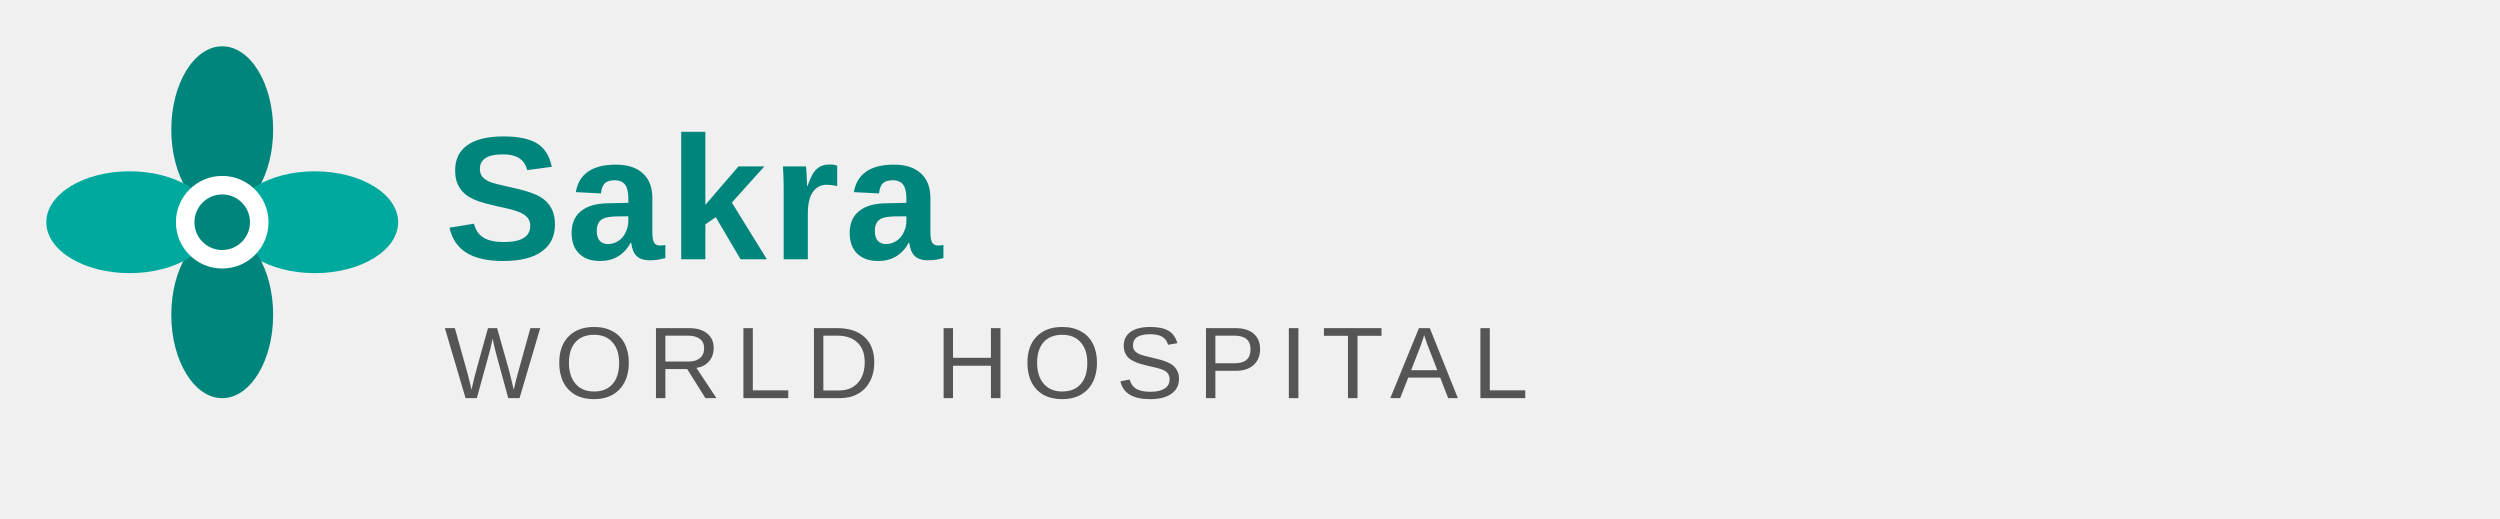
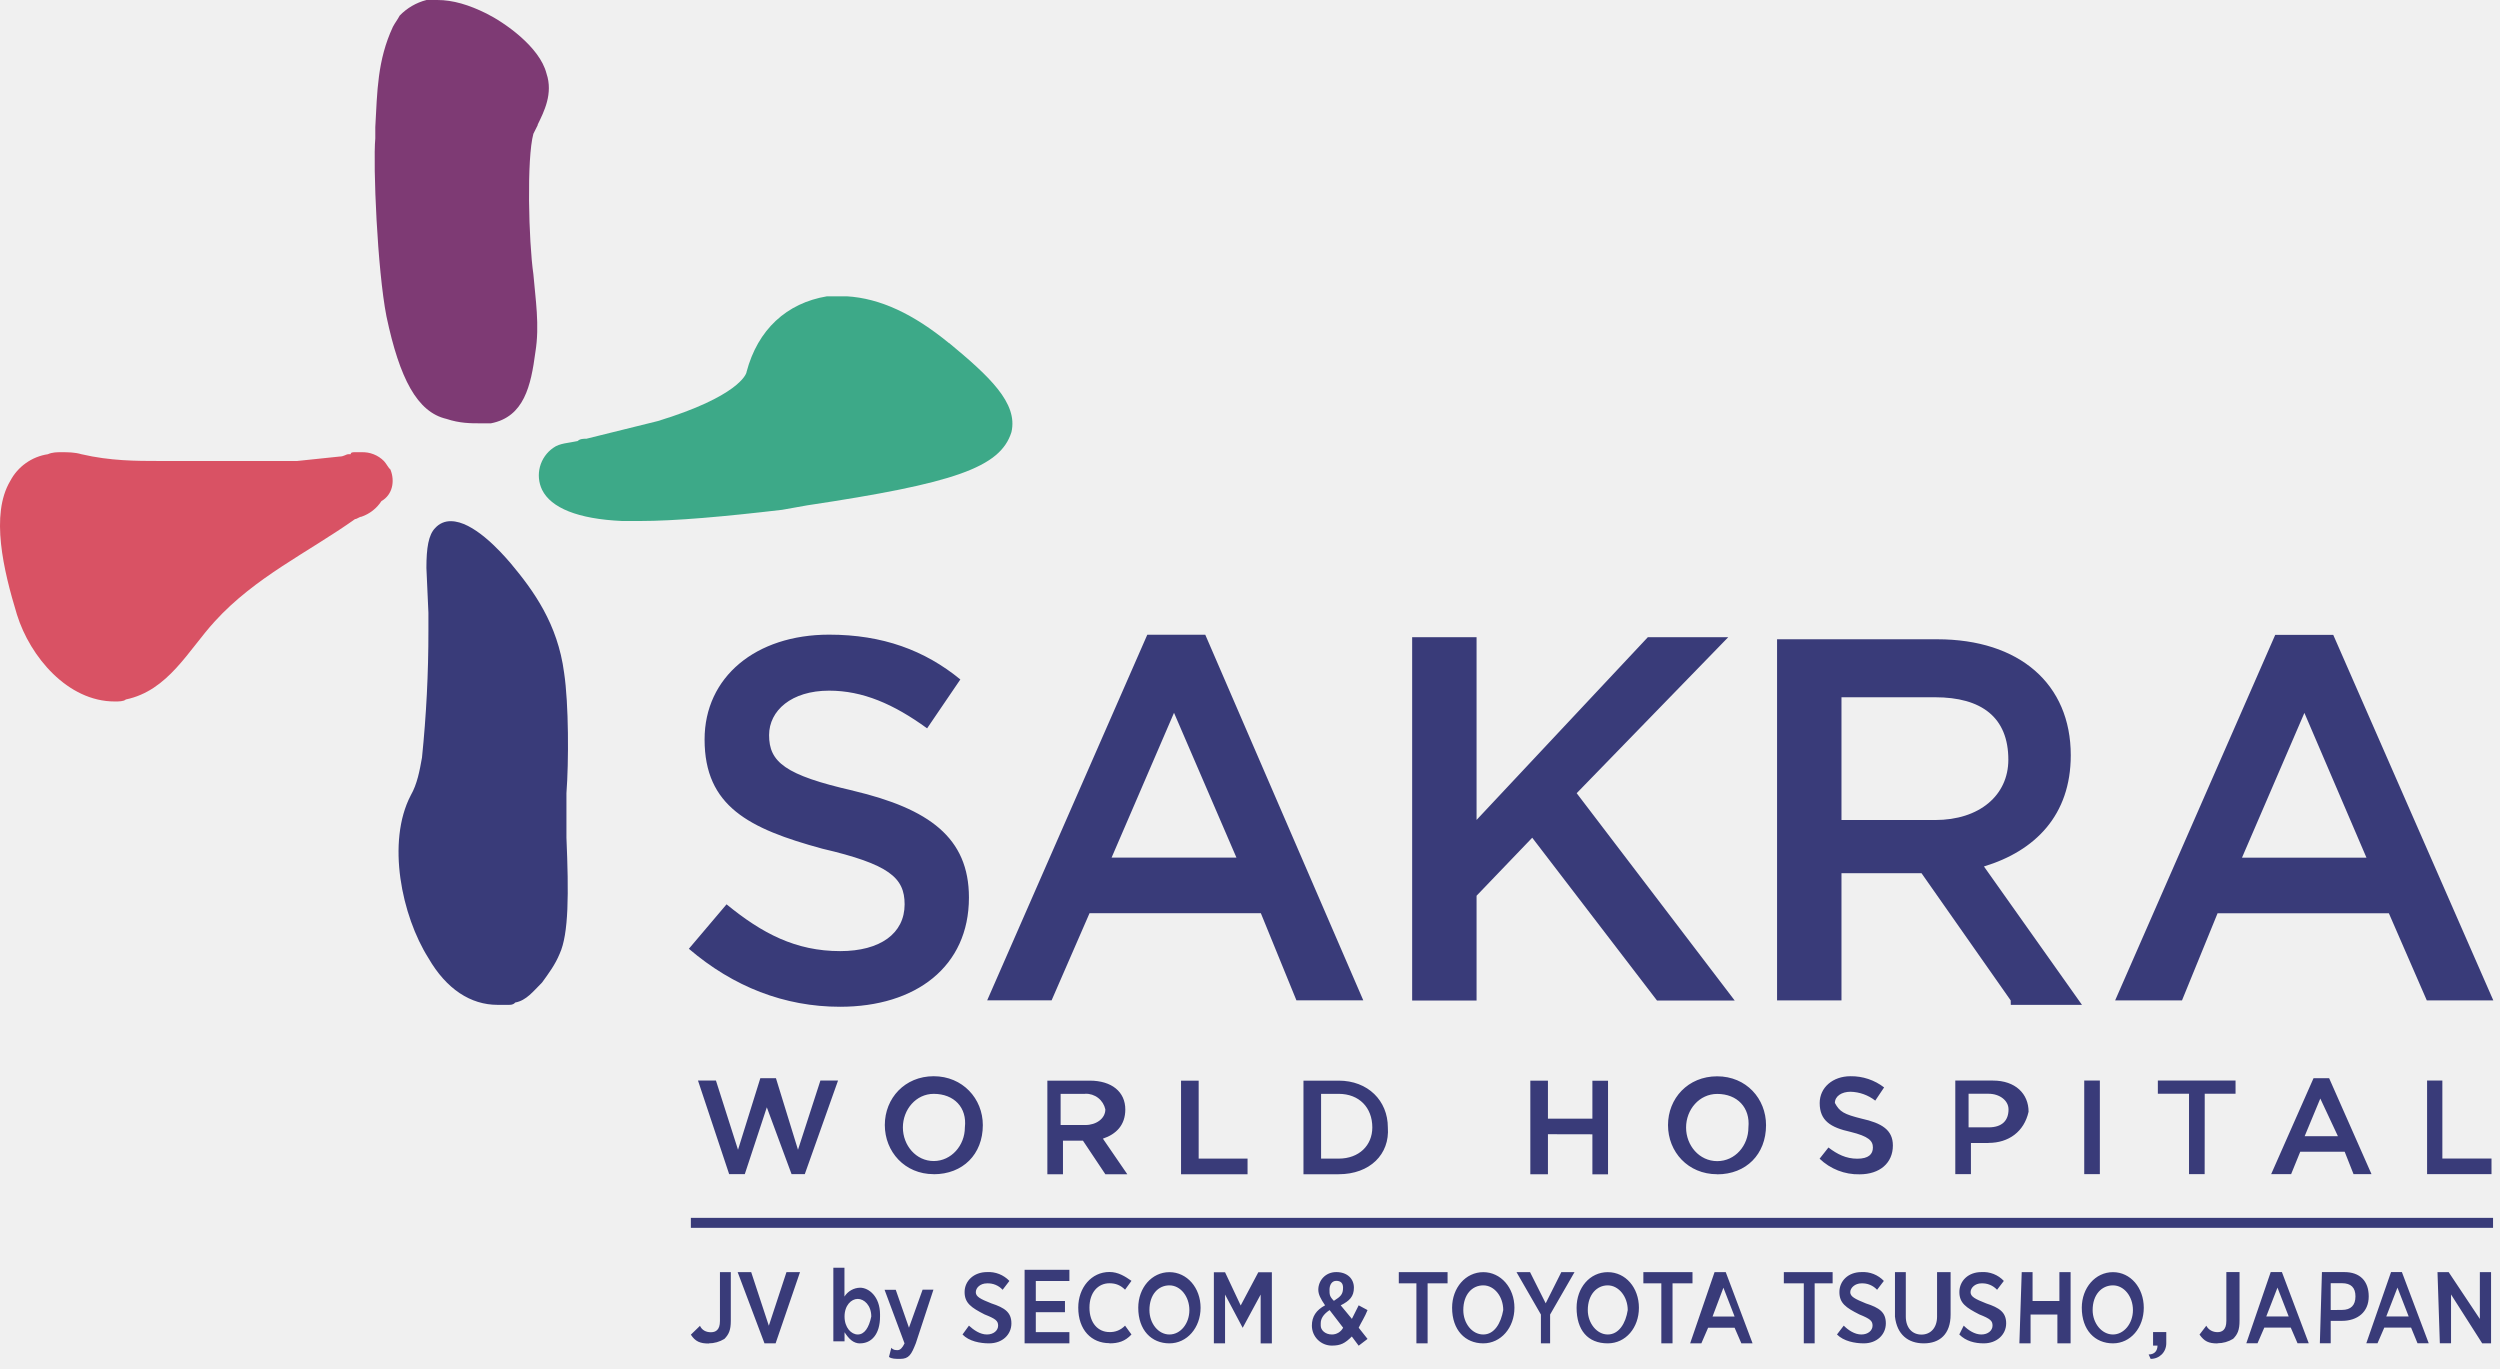
- <svg xmlns="http://www.w3.org/2000/svg" viewBox="0 0 270 56" width="270" height="56">
-   <defs>
-     <style>
-       .sw-petal { fill: #00857C; }
-       .sw-petal2{ fill: #00A99D; }
-       .sw-word  { font-family: 'Trebuchet MS', Arial, sans-serif; fill: #00857C; }
-       .sw-sub   { font-family: 'Trebuchet MS', Arial, sans-serif; fill: #555; }
-     </style>
-   </defs>
-   <ellipse class="sw-petal" cx="24" cy="14" rx="5.5" ry="9" transform="rotate(0 24 14)" />
-   <ellipse class="sw-petal2" cx="34" cy="24" rx="9" ry="5.5" transform="rotate(0 34 24)" />
-   <ellipse class="sw-petal" cx="24" cy="34" rx="5.5" ry="9" transform="rotate(0 24 34)" />
-   <ellipse class="sw-petal2" cx="14" cy="24" rx="9" ry="5.5" transform="rotate(0 14 24)" />
-   <circle fill="#fff" cx="24" cy="24" r="5" />
-   <circle class="sw-petal" cx="24" cy="24" r="3" />
-   <text class="sw-word" x="48" y="28" font-size="19" font-weight="700" letter-spacing=".5">Sakra</text>
-   <text class="sw-sub" x="48" y="43" font-size="11" letter-spacing="1.5" font-weight="500">WORLD HOSPITAL</text>
+ <svg xmlns="http://www.w3.org/2000/svg" width="137" height="75" viewBox="0 0 137 75" fill="none">
+   <path d="M46.761 43.334C50.905 44.319 53.098 45.898 53.098 49.186C53.098 52.977 50.182 55.171 46.038 55.171C42.988 55.171 40.186 54.077 37.75 51.993L39.815 49.557C41.766 51.155 43.607 52.121 46.043 52.121C48.236 52.121 49.573 51.155 49.573 49.557C49.573 48.087 48.717 47.363 45.058 46.507C41.042 45.413 38.611 44.185 38.611 40.522C38.611 37.101 41.418 34.779 45.434 34.779C48.369 34.779 50.677 35.636 52.627 37.234L50.805 39.913C48.964 38.576 47.275 37.848 45.434 37.848C43.369 37.848 42.146 38.942 42.146 40.284C42.146 41.754 43.002 42.477 46.775 43.334M74.708 54.819H71.044L69.094 50.042H59.707L57.628 54.819H54.097L62.871 34.784H66.049L74.708 54.819ZM64.336 39.061L60.915 46.997H67.757L64.336 39.061ZM110.186 54.823L105.3 47.853H100.913V54.823H97.383V35.032H106.156C110.671 35.032 113.478 37.486 113.478 41.388C113.478 44.675 111.527 46.631 108.72 47.482L114.092 55.066H110.191L110.186 54.823ZM106.042 38.21H100.913V44.937H106.042C108.478 44.937 110.057 43.581 110.057 41.63C110.057 39.309 108.587 38.21 106.042 38.21ZM136.634 54.823H132.989L130.91 50.047H121.523L119.573 54.823H115.909L124.683 34.789H127.861L136.634 54.823ZM126.281 39.066L122.86 47.002H129.683L126.281 39.066ZM95.061 54.828H90.803L83.966 45.907L80.916 49.086V54.828H77.386V34.917H80.916V44.932L90.303 34.917H94.709L86.402 43.467L95.061 54.828ZM41.666 59.086H42.522L43.73 63.007L44.958 59.215H45.924L44.102 64.344H43.378L42.022 60.68L40.814 64.344H39.958L38.25 59.215H39.234L40.443 63.007L41.666 59.086ZM51.162 64.344C49.582 64.344 48.488 63.116 48.488 61.651C48.488 60.185 49.582 58.977 51.167 58.977C52.751 58.977 53.859 60.204 53.859 61.656C53.859 63.254 52.765 64.348 51.167 64.348M51.167 59.943C50.201 59.943 49.478 60.799 49.478 61.784C49.478 62.769 50.201 63.625 51.167 63.625C52.133 63.625 52.875 62.769 52.875 61.784C53.003 60.69 52.28 59.943 51.167 59.943ZM60.573 64.348L59.345 62.507H58.251V64.348H57.395V59.219H59.716C60.925 59.219 61.667 59.833 61.667 60.799C61.667 61.656 61.167 62.155 60.439 62.398L61.776 64.348H60.573ZM59.478 59.943H58.122V61.651H59.478C60.073 61.651 60.573 61.299 60.573 60.794C60.519 60.546 60.381 60.324 60.181 60.168C59.981 60.011 59.732 59.93 59.478 59.938V59.943ZM64.721 59.219H65.687V63.492H68.366V64.348H64.721V59.219ZM73.361 64.348H71.43V59.219H73.361C74.96 59.219 76.054 60.314 76.054 61.784C76.164 63.254 75.069 64.348 73.361 64.348ZM73.361 59.943H72.395V63.492H73.361C74.475 63.492 75.203 62.769 75.203 61.784C75.203 60.69 74.479 59.943 73.361 59.943ZM84.827 62.155V64.348H83.862V59.219H84.827V61.303H87.263V59.224H88.12V64.353H87.263V62.16L84.827 62.155ZM94.1 64.348C92.501 64.348 91.407 63.121 91.407 61.656C91.407 60.19 92.501 58.982 94.1 58.982C95.699 58.982 96.779 60.209 96.779 61.66C96.779 63.259 95.684 64.353 94.105 64.353M94.105 59.947C93.12 59.947 92.397 60.804 92.397 61.789C92.397 62.773 93.12 63.63 94.105 63.63C95.09 63.63 95.813 62.773 95.813 61.789C95.922 60.694 95.199 59.947 94.105 59.947ZM102.022 61.303C103.116 61.546 103.73 61.917 103.73 62.773C103.73 63.739 103.006 64.353 101.907 64.353C101.503 64.362 101.102 64.291 100.725 64.144C100.349 63.997 100.005 63.777 99.714 63.497L100.199 62.883C100.685 63.254 101.165 63.497 101.779 63.497C102.393 63.497 102.635 63.254 102.635 62.883C102.635 62.512 102.393 62.269 101.408 62.027C100.314 61.784 99.719 61.413 99.719 60.447C99.719 59.591 100.442 58.977 101.408 58.977C102.073 58.968 102.722 59.184 103.249 59.591L102.764 60.314C102.376 60.01 101.9 59.84 101.408 59.828C100.923 59.828 100.552 60.071 100.552 60.442C100.813 60.928 101.051 61.061 102.022 61.303ZM108.973 62.636H108.007V64.344H107.15V59.215H109.215C110.443 59.215 111.166 59.938 111.166 60.923C110.923 62.017 110.072 62.631 108.973 62.631M108.973 59.938H107.878V61.779H108.973C109.715 61.779 110.067 61.408 110.067 60.794C110.067 60.309 109.582 59.938 108.973 59.938ZM114.216 59.215H115.072V64.344H114.216V59.215ZM120.815 64.344H119.958V59.938H118.25V59.215H122.508V59.938H120.819L120.815 64.344ZM129.959 64.344H128.974L128.489 63.116H126.053L125.553 64.344H124.459L126.781 59.086H127.637L129.959 64.344ZM127.152 60.2L126.295 62.264H128.118L127.152 60.2ZM133.004 59.215H133.841V63.487H136.534V64.344H133.004V59.215Z" fill="#393B79" />
+   <path d="M21.412 25.752C21.284 25.643 21.17 25.4 21.041 25.267C20.881 25.105 20.69 24.979 20.478 24.895C20.267 24.812 20.041 24.773 19.814 24.781H19.462C19.333 24.781 19.219 24.781 19.219 24.891H19.09C18.962 24.891 18.848 25.019 18.605 25.019L16.284 25.262H8.719C7.51 25.262 6.045 25.262 4.461 24.891C4.09 24.781 3.718 24.781 3.366 24.781C3.124 24.781 2.867 24.781 2.624 24.891C2.189 24.956 1.774 25.123 1.416 25.379C1.057 25.634 0.763 25.971 0.559 26.361C-0.535 28.202 0.188 31.247 0.93 33.683C1.654 36.005 3.718 38.441 6.283 38.441C6.525 38.441 6.768 38.441 6.897 38.331C9.218 37.846 10.317 35.639 11.764 34.059C13.976 31.623 16.892 30.267 19.457 28.445C19.566 28.445 19.7 28.316 19.809 28.316C20.259 28.16 20.644 27.859 20.903 27.46C21.517 27.108 21.645 26.366 21.403 25.752" fill="#D95264" />
+   <path d="M52.006 18.803C50.055 17.204 48.233 16.348 46.411 16.238H45.317C43.104 16.609 41.525 18.061 40.911 20.382C40.911 20.511 40.426 21.738 36.044 23.075L32.143 24.041C32.014 24.041 31.771 24.041 31.657 24.169C31.172 24.279 30.672 24.279 30.32 24.541C29.961 24.789 29.702 25.157 29.589 25.579C29.477 26.001 29.518 26.449 29.707 26.843C30.192 27.828 31.657 28.442 34.093 28.551H35.059C37.01 28.551 39.707 28.308 42.866 27.937L44.222 27.695C52.268 26.486 54.818 25.63 55.427 23.679C55.798 22.081 54.199 20.611 52.006 18.793" fill="#3DA988" />
+   <path d="M31.041 43.467C31.17 41.759 31.17 38.581 30.913 36.868C30.561 34.175 29.224 32.353 27.997 30.883C27.383 30.159 25.917 28.561 24.709 28.561C24.548 28.557 24.388 28.588 24.24 28.652C24.092 28.716 23.96 28.812 23.852 28.932C23.481 29.303 23.367 30.026 23.367 31.125L23.477 33.58V34.546C23.48 36.874 23.362 39.2 23.125 41.516C22.996 42.239 22.863 42.967 22.511 43.581C21.174 46.145 22.011 50.18 23.477 52.502C24.462 54.21 25.798 55.066 27.269 55.066H27.863C27.992 55.066 28.125 55.066 28.234 54.938C28.848 54.828 29.219 54.324 29.704 53.843C30.057 53.358 30.428 52.858 30.67 52.264C31.17 51.169 31.17 48.957 31.041 45.907V43.467Z" fill="#393B79" />
+   <path d="M29.462 6.837C29.814 6.114 30.319 5.129 29.948 4.03C29.577 2.56 27.626 1.223 26.66 0.742C25.694 0.262 24.819 0 23.967 0H23.373C22.812 0.143 22.303 0.439 21.902 0.856C21.774 1.099 21.66 1.227 21.531 1.47C20.675 3.311 20.675 5.019 20.566 6.97V7.584C20.437 9.035 20.675 14.777 21.179 17.342C21.902 20.763 22.868 22.585 24.467 22.956C25.19 23.198 25.804 23.198 26.289 23.198H26.903C28.725 22.846 29.096 21.134 29.339 19.297C29.581 17.827 29.339 16.362 29.229 15.025C28.968 13.203 28.858 8.688 29.229 7.332L29.472 6.846" fill="#7E3A74" />
+   <path d="M37.859 67.012H136.619" stroke="#393B79" stroke-width="0.547" stroke-miterlimit="22.926" />
+   <path fill-rule="evenodd" clip-rule="evenodd" d="M133.703 73.611H134.317V70.937L136.025 73.616H136.51V69.714H135.896V72.279L134.188 69.714H133.575L133.703 73.611ZM130.768 72.141L131.381 70.561L131.995 72.141H130.768ZM129.673 73.611H130.287L130.658 72.754H132.128L132.48 73.611H133.094L131.624 69.71H131.029L129.673 73.611ZM127.723 71.789V70.319H128.336C128.836 70.319 129.079 70.561 129.079 71.042C129.079 71.522 128.836 71.784 128.336 71.784L127.723 71.789ZM127.128 73.611H127.723V72.383H128.336C129.193 72.383 129.806 71.898 129.806 71.046C129.806 70.195 129.321 69.71 128.47 69.71H127.242L127.128 73.611ZM124.192 72.141L124.806 70.561L125.42 72.141H124.192ZM123.098 73.611H123.712L124.083 72.754H125.534L125.905 73.611H126.519L125.049 69.71H124.435L123.098 73.611ZM121.519 73.611C121.821 73.61 122.117 73.526 122.375 73.368C122.618 73.126 122.727 72.883 122.727 72.383V69.71H122.004V72.388C122.004 72.888 121.761 73.002 121.519 73.002C121.276 73.002 121.033 72.892 120.905 72.65L120.534 73.135C120.795 73.506 121.033 73.62 121.519 73.62V73.611ZM117.855 74.467C118.34 74.467 118.712 74.096 118.712 73.611V72.997H117.988V73.739H118.231C118.231 73.982 118.103 74.225 117.746 74.225L117.855 74.467ZM115.79 73.13C115.177 73.13 114.677 72.517 114.677 71.793C114.677 70.937 115.177 70.438 115.79 70.438C116.404 70.438 116.885 71.051 116.885 71.793C116.885 72.536 116.385 73.13 115.79 73.13ZM115.79 73.616C116.756 73.616 117.479 72.759 117.479 71.665C117.479 70.571 116.756 69.714 115.79 69.714C114.825 69.714 114.082 70.571 114.082 71.665C114.082 72.892 114.805 73.616 115.79 73.616ZM110.662 73.616H111.275V72.036H112.745V73.616H113.469V69.714H112.855V71.294H111.385V69.714H110.79L110.662 73.616ZM108.711 73.616C109.434 73.616 109.938 73.13 109.938 72.521C109.938 71.912 109.567 71.665 108.844 71.427C108.23 71.184 107.988 71.056 107.988 70.813C107.988 70.571 108.23 70.328 108.582 70.328C108.742 70.321 108.902 70.348 109.05 70.409C109.198 70.47 109.33 70.562 109.439 70.68L109.81 70.195C109.654 70.028 109.463 69.899 109.251 69.815C109.038 69.731 108.81 69.695 108.582 69.71C107.859 69.71 107.374 70.195 107.374 70.804C107.374 71.413 107.745 71.66 108.468 72.031C109.082 72.274 109.191 72.383 109.191 72.645C109.191 72.907 108.949 73.13 108.578 73.13C108.207 73.13 107.855 72.888 107.612 72.645L107.369 73.13C107.74 73.501 108.23 73.616 108.711 73.616ZM105.423 73.616C106.28 73.616 106.893 73.13 106.893 72.036V69.714H106.151V72.15C106.151 72.764 105.799 73.135 105.295 73.135C104.791 73.135 104.438 72.764 104.438 72.15V69.714H103.844V72.15C103.953 73.135 104.567 73.616 105.423 73.616ZM102.136 73.616C102.859 73.616 103.344 73.13 103.344 72.521C103.344 71.912 102.992 71.665 102.25 71.427C101.655 71.184 101.394 71.056 101.394 70.813C101.394 70.571 101.655 70.328 102.007 70.328C102.167 70.321 102.327 70.348 102.475 70.409C102.623 70.47 102.755 70.562 102.864 70.68L103.235 70.195C103.078 70.03 102.886 69.901 102.675 69.817C102.463 69.733 102.235 69.697 102.007 69.71C101.284 69.71 100.799 70.195 100.799 70.804C100.799 71.413 101.151 71.66 101.893 72.031C102.488 72.274 102.616 72.383 102.616 72.645C102.616 72.907 102.374 73.13 102.003 73.13C101.631 73.13 101.279 72.888 101.037 72.645L100.666 73.13C101.037 73.501 101.65 73.616 102.136 73.616ZM98.848 73.616H99.443V70.328H100.428V69.714H97.754V70.328H98.848V73.616ZM93.848 72.145L94.443 70.566L95.056 72.145H93.848ZM92.62 73.616H93.234L93.605 72.759H95.056L95.427 73.616H96.041L94.571 69.714H93.957L92.62 73.616ZM91.041 73.616H91.655V70.328H92.749V69.714H90.056V70.328H91.041V73.616ZM88.105 73.13C87.511 73.13 87.011 72.517 87.011 71.793C87.011 70.937 87.511 70.438 88.105 70.438C88.7 70.438 89.2 71.051 89.2 71.793C89.09 72.517 88.714 73.13 88.105 73.13ZM88.105 73.616C89.09 73.616 89.813 72.759 89.813 71.665C89.813 70.571 89.09 69.714 88.105 69.714C87.121 69.714 86.397 70.571 86.397 71.665C86.397 72.892 87.011 73.616 88.105 73.616ZM84.332 73.616H84.946V72.036L86.283 69.714H85.56L84.704 71.422L83.847 69.714H83.105L84.442 72.036V73.616H84.332ZM81.283 73.13C80.669 73.13 80.189 72.517 80.189 71.793C80.189 70.937 80.674 70.438 81.283 70.438C81.892 70.438 82.377 71.051 82.377 71.793C82.249 72.517 81.892 73.13 81.283 73.13ZM81.283 73.616C82.249 73.616 82.991 72.759 82.991 71.665C82.991 70.571 82.249 69.714 81.283 69.714C80.317 69.714 79.575 70.571 79.575 71.665C79.575 72.892 80.298 73.616 81.283 73.616ZM77.619 73.616H78.233V70.328H79.327V69.714H76.654V70.328H77.619V73.616ZM72.99 73.13C72.619 73.13 72.376 72.888 72.376 72.645V72.517C72.376 72.274 72.505 72.031 72.862 71.793L73.604 72.759C73.545 72.871 73.457 72.965 73.349 73.03C73.24 73.096 73.117 73.13 72.99 73.13ZM73.1 71.289C72.857 71.046 72.857 70.937 72.857 70.675C72.857 70.414 72.985 70.19 73.228 70.19C73.471 70.19 73.599 70.319 73.599 70.561C73.599 70.932 73.471 71.046 73.1 71.284V71.289ZM74.456 73.744L74.941 73.373L74.456 72.759C74.565 72.517 74.808 72.145 74.941 71.793L74.456 71.532L74.084 72.274L73.471 71.532C73.956 71.289 74.194 71.046 74.194 70.566C74.194 70.085 73.842 69.71 73.228 69.71C72.614 69.71 72.243 70.195 72.243 70.675C72.243 70.937 72.372 71.175 72.614 71.532C72.129 71.793 71.891 72.145 71.891 72.645C71.891 72.935 72.006 73.214 72.212 73.419C72.417 73.624 72.695 73.739 72.985 73.739C73.471 73.739 73.709 73.611 74.08 73.24L74.451 73.739L74.456 73.744ZM66.52 73.616H67.133V70.942L68.099 72.764L69.084 70.942V73.62H69.698V69.719H68.956L67.99 71.541L67.133 69.719H66.52V73.616ZM64.084 73.13C63.47 73.13 62.989 72.517 62.989 71.793C62.989 70.937 63.475 70.438 64.084 70.438C64.693 70.438 65.178 71.051 65.178 71.793C65.178 72.536 64.693 73.13 64.084 73.13ZM64.084 73.616C65.05 73.616 65.792 72.759 65.792 71.665C65.792 70.571 65.05 69.714 64.084 69.714C63.118 69.714 62.376 70.571 62.376 71.665C62.376 72.892 63.099 73.616 64.084 73.616ZM60.796 73.616C61.282 73.616 61.653 73.506 62.005 73.13L61.653 72.645C61.543 72.761 61.41 72.853 61.263 72.914C61.115 72.975 60.956 73.003 60.796 72.997C60.182 72.997 59.702 72.512 59.702 71.66C59.702 70.809 60.187 70.323 60.796 70.323C61.148 70.323 61.41 70.433 61.653 70.675L62.005 70.19C61.653 69.947 61.282 69.705 60.796 69.705C59.811 69.705 59.088 70.561 59.088 71.656C59.088 72.883 59.811 73.606 60.796 73.606V73.616ZM56.148 73.616H58.603V73.002H56.762V71.908H58.36V71.294H56.762V70.2H58.603V69.586H56.148V73.616ZM54.197 73.616C54.94 73.616 55.425 73.13 55.425 72.521C55.425 71.912 55.054 71.665 54.331 71.427C53.717 71.184 53.474 71.056 53.474 70.813C53.474 70.571 53.717 70.328 54.088 70.328C54.248 70.321 54.407 70.348 54.555 70.409C54.703 70.47 54.836 70.562 54.944 70.68L55.315 70.195C55.158 70.03 54.967 69.901 54.755 69.817C54.543 69.733 54.315 69.697 54.088 69.71C53.365 69.71 52.86 70.195 52.86 70.804C52.86 71.413 53.231 71.66 53.955 72.031C54.568 72.274 54.697 72.383 54.697 72.645C54.697 72.907 54.454 73.13 54.083 73.13C53.712 73.13 53.36 72.888 53.098 72.645L52.746 73.13C53.098 73.501 53.712 73.616 54.197 73.616ZM49.811 72.759L49.087 70.68H48.474L49.568 73.616C49.459 73.858 49.325 73.987 49.197 73.987C49.069 73.987 48.954 73.987 48.845 73.858L48.716 74.358C48.845 74.467 49.087 74.467 49.33 74.467C49.815 74.467 49.944 74.225 50.187 73.611L51.152 70.675H50.558L49.811 72.759ZM47.004 73.13C46.652 73.13 46.281 72.759 46.281 72.145C46.281 71.532 46.652 71.18 47.004 71.18C47.356 71.18 47.746 71.532 47.746 72.145C47.617 72.759 47.375 73.13 47.004 73.13ZM47.132 73.616C47.746 73.616 48.226 73.13 48.226 72.145V72.036C48.226 71.051 47.613 70.566 47.132 70.566C46.96 70.57 46.792 70.616 46.643 70.701C46.494 70.786 46.367 70.906 46.276 71.051V69.472H45.667V73.506H46.281V73.007C46.523 73.378 46.766 73.62 47.137 73.62L47.132 73.616ZM41.889 73.616H42.503L43.84 69.714H43.098L42.132 72.65L41.166 69.714H40.424L41.894 73.616H41.889ZM38.84 73.616C39.142 73.615 39.438 73.531 39.696 73.373C39.938 73.13 40.048 72.888 40.048 72.388V69.714H39.453V72.393C39.453 72.892 39.211 73.007 38.954 73.007C38.697 73.007 38.468 72.897 38.359 72.655L37.859 73.14C38.102 73.511 38.359 73.625 38.844 73.625L38.84 73.616Z" fill="#393B79" />
</svg>
